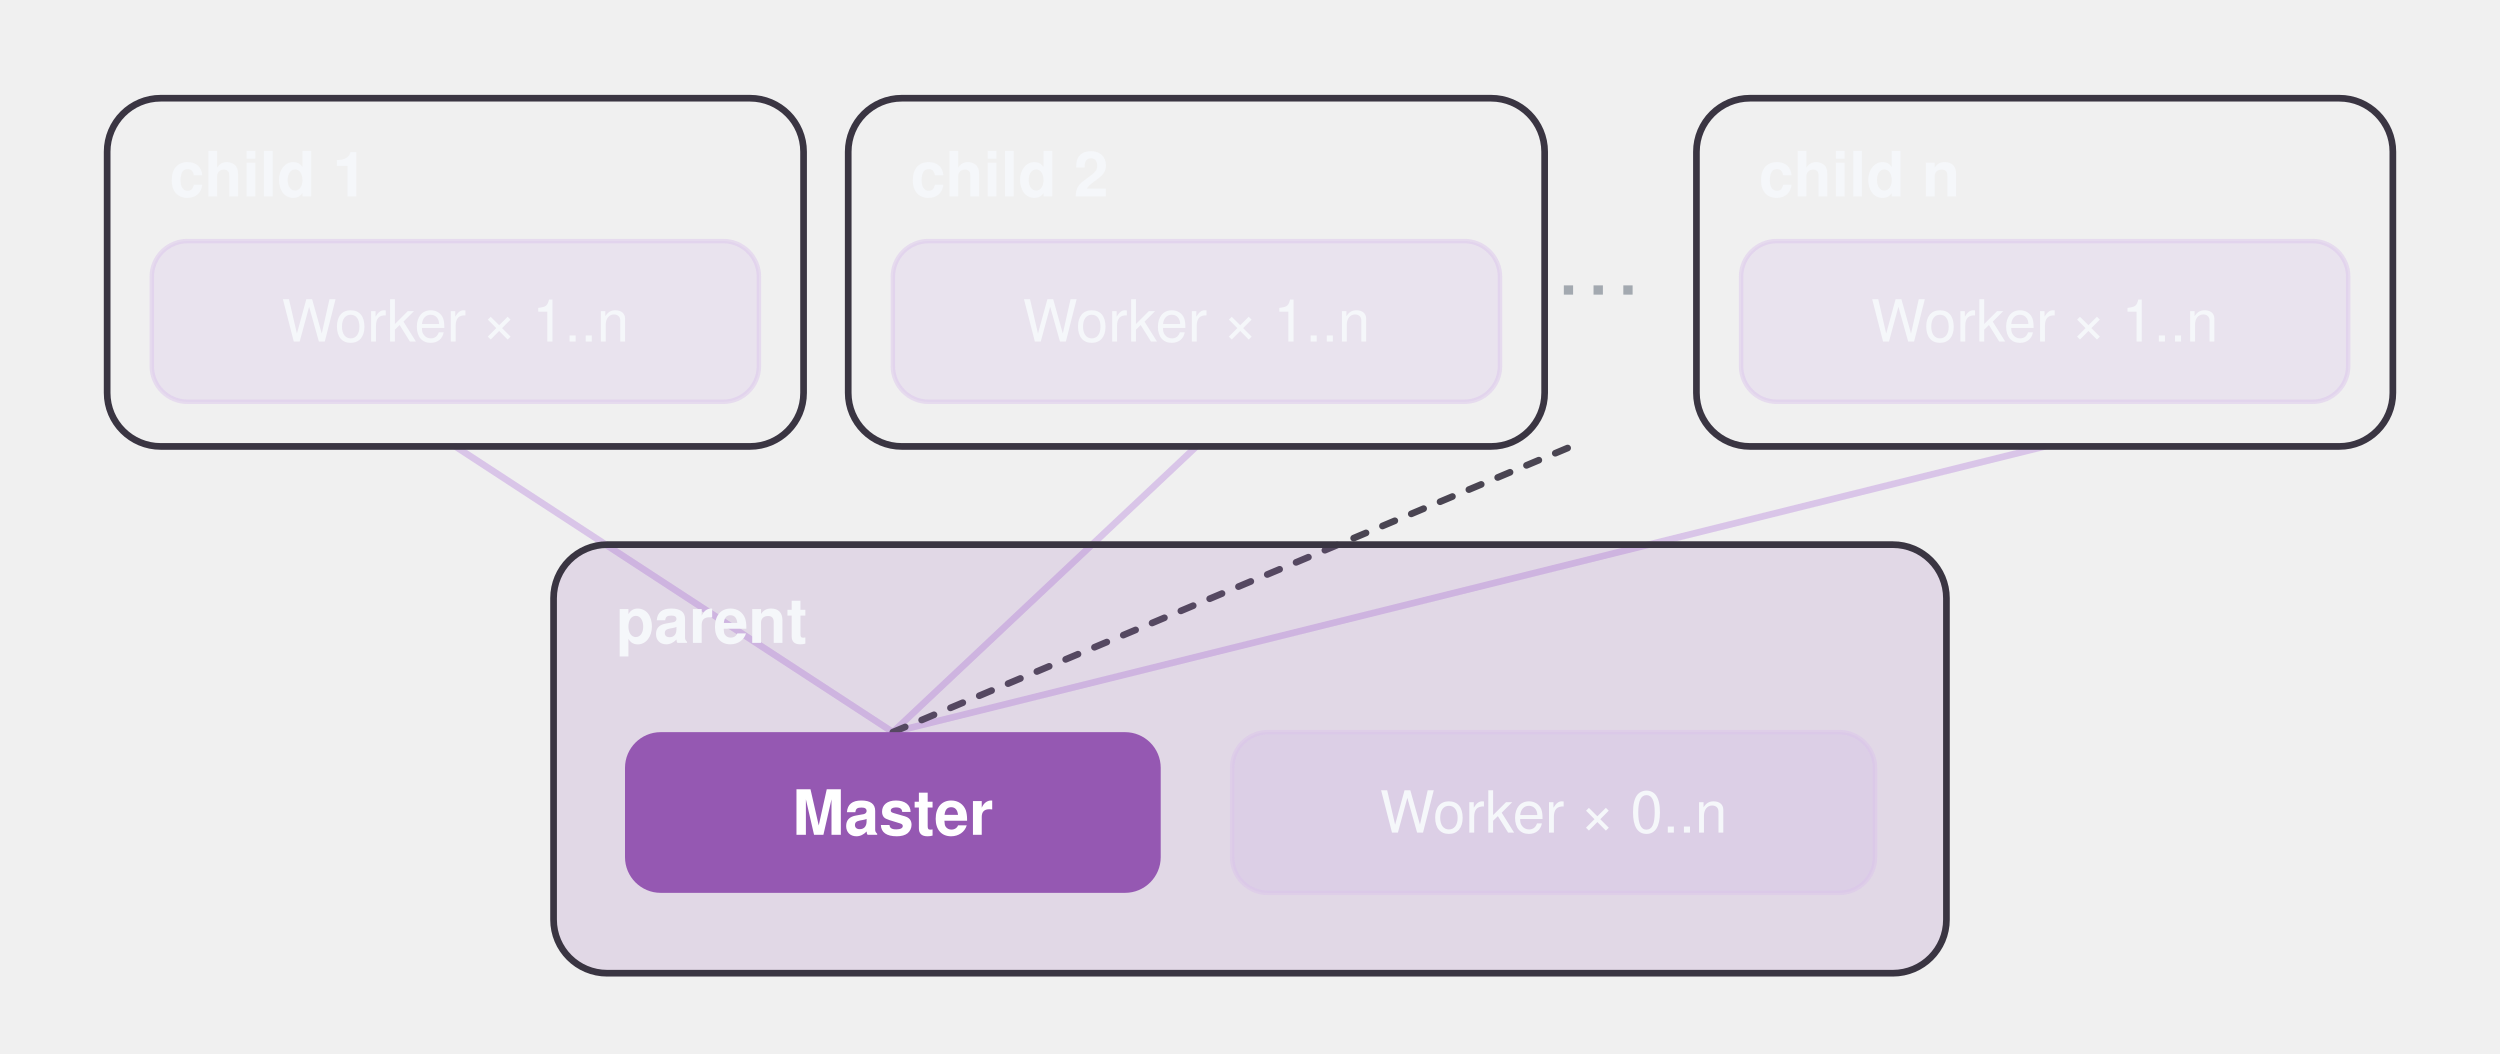
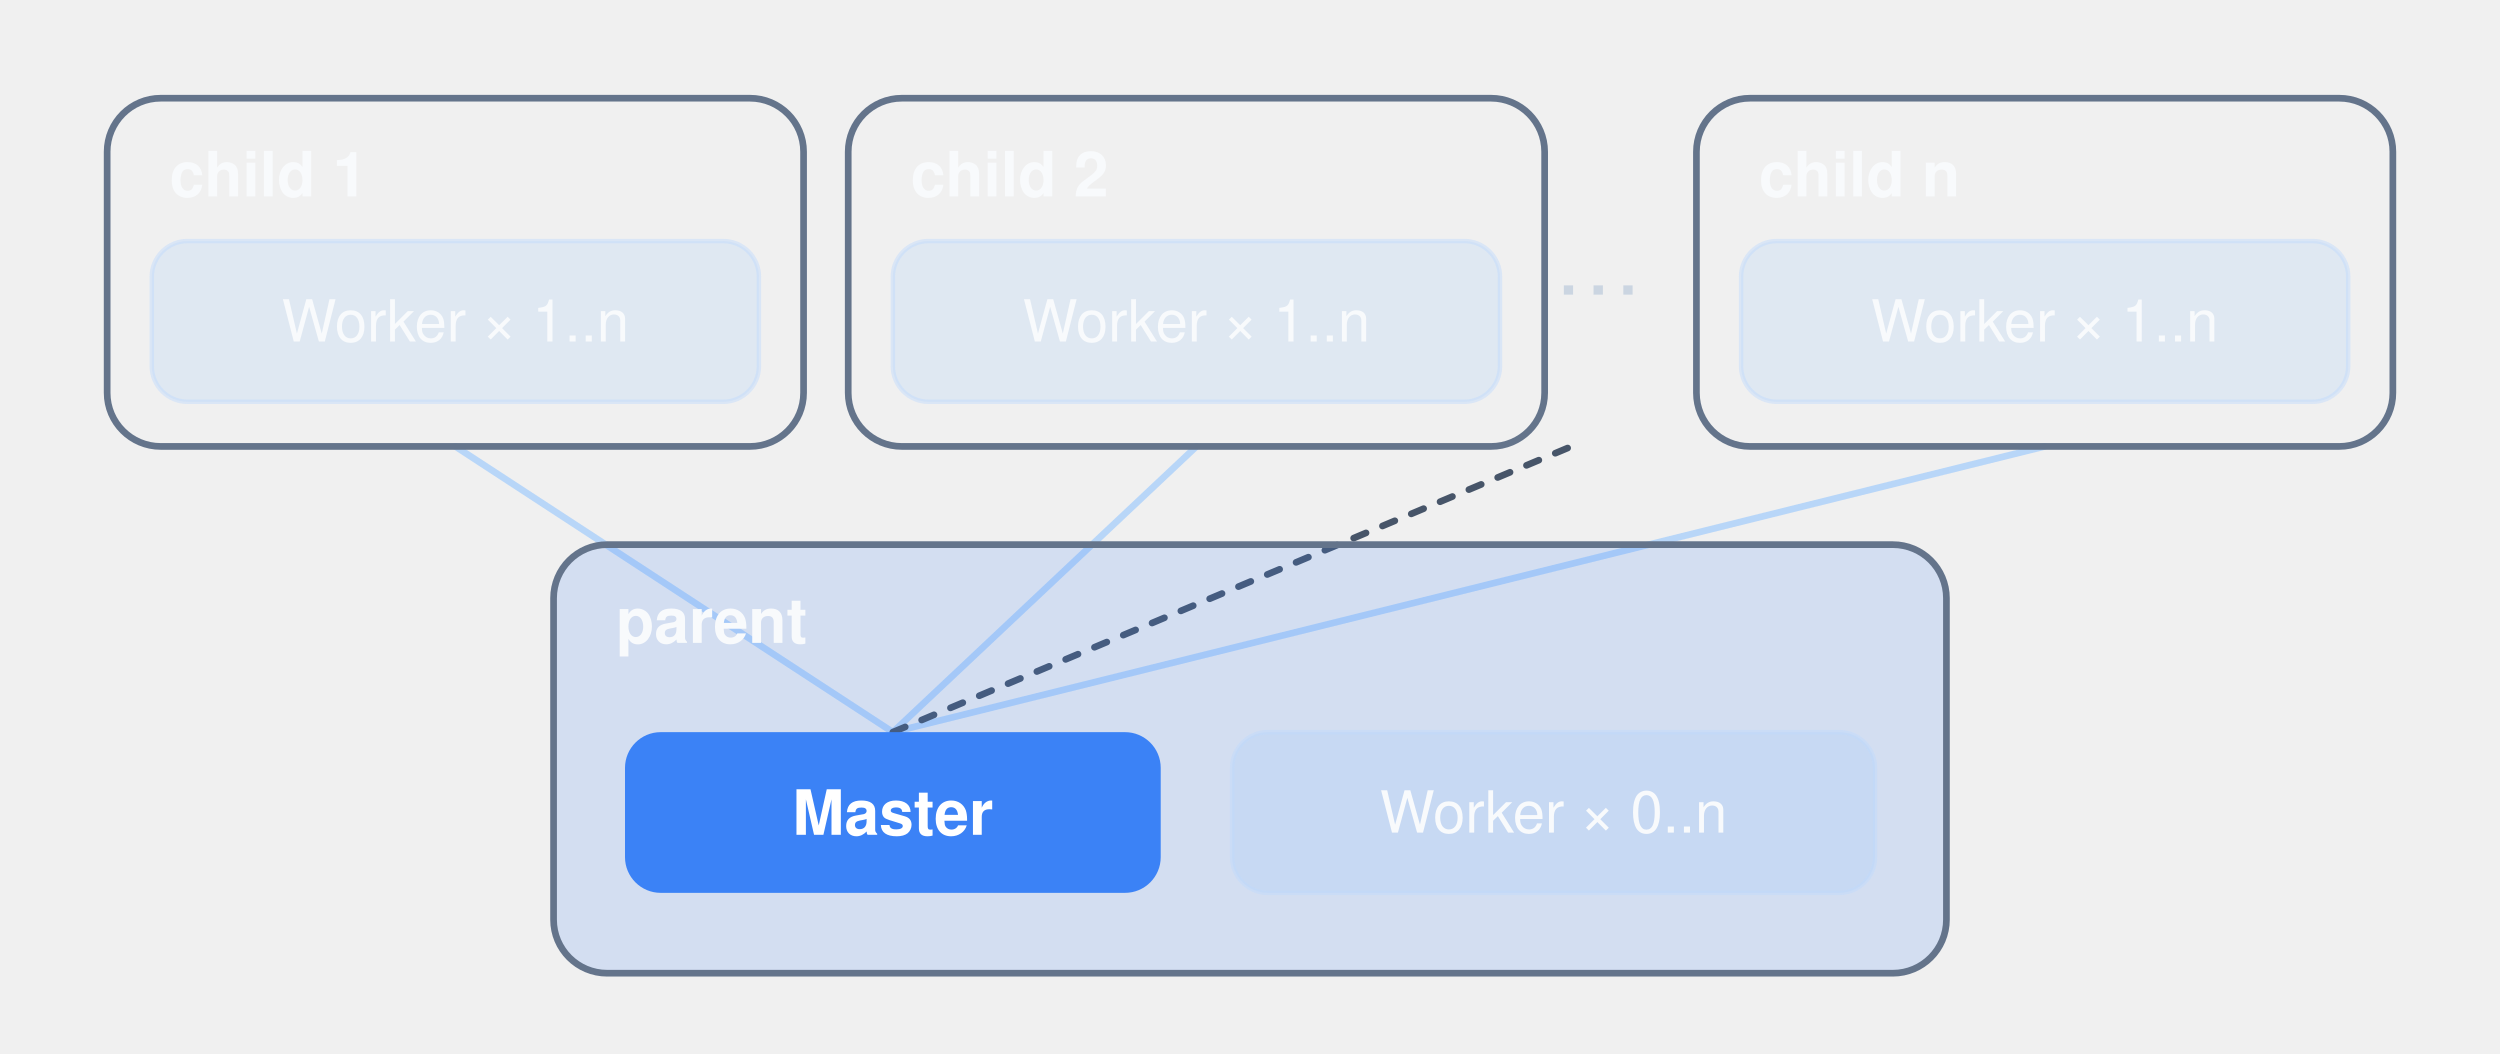
<svg xmlns="http://www.w3.org/2000/svg" viewBox="0 0 560 236" width="560" height="236">
-   <path d="M200 164 L102 100" fill="none" stroke="#c9a8e3" stroke-opacity="0.6" stroke-width="1.5" stroke-linecap="round" />
-   <path d="M200 164 L268 100" fill="none" stroke="#c9a8e3" stroke-opacity="0.6" stroke-width="1.5" stroke-linecap="round" />
-   <path d="M200 164 L458 100" fill="none" stroke="#c9a8e3" stroke-opacity="0.6" stroke-width="1.5" stroke-linecap="round" />
-   <path d="M200 164 L352 100" fill="none" stroke="#4a4552" stroke-width="1.5" stroke-linecap="round" stroke-dasharray="3 4" />
-   <rect x="24" y="22" width="156" height="78" rx="12" fill="none" stroke="#3a3542" stroke-width="1.5" />
-   <text x="38" y="44" font-family="'Helvetica Neue', Helvetica, Arial, sans-serif" font-size="14" font-weight="600" fill="#f5f7fa" text-anchor="start">child 1</text>
-   <rect x="34" y="54" width="136" height="36" rx="8" fill="#c9a8e3" fill-opacity="0.18" stroke="#d9c2ec" stroke-opacity="0.45" stroke-width="1" />
-   <text x="102.0" y="76.5" font-family="'Helvetica Neue', Helvetica, Arial, sans-serif" font-size="13" font-weight="400" fill="#f5f7fa" text-anchor="middle">Worker × 1..n</text>
-   <rect x="190" y="22" width="156" height="78" rx="12" fill="none" stroke="#3a3542" stroke-width="1.5" />
-   <text x="204" y="44" font-family="'Helvetica Neue', Helvetica, Arial, sans-serif" font-size="14" font-weight="600" fill="#f5f7fa" text-anchor="start">child 2</text>
-   <rect x="200" y="54" width="136" height="36" rx="8" fill="#c9a8e3" fill-opacity="0.18" stroke="#d9c2ec" stroke-opacity="0.45" stroke-width="1" />
-   <text x="268.0" y="76.5" font-family="'Helvetica Neue', Helvetica, Arial, sans-serif" font-size="13" font-weight="400" fill="#f5f7fa" text-anchor="middle">Worker × 1..n</text>
-   <rect x="380" y="22" width="156" height="78" rx="12" fill="none" stroke="#3a3542" stroke-width="1.5" />
-   <text x="394" y="44" font-family="'Helvetica Neue', Helvetica, Arial, sans-serif" font-size="14" font-weight="600" fill="#f5f7fa" text-anchor="start">child n</text>
-   <rect x="390" y="54" width="136" height="36" rx="8" fill="#c9a8e3" fill-opacity="0.18" stroke="#d9c2ec" stroke-opacity="0.45" stroke-width="1" />
-   <text x="458.0" y="76.5" font-family="'Helvetica Neue', Helvetica, Arial, sans-serif" font-size="13" font-weight="400" fill="#f5f7fa" text-anchor="middle">Worker × 1..n</text>
-   <text x="358" y="66" font-family="'Helvetica Neue', Helvetica, Arial, sans-serif" font-size="20" font-weight="400" fill="#a3a9b0" text-anchor="middle">…</text>
-   <rect x="124" y="122" width="312" height="96" rx="12" fill="#9558b2" fill-opacity="0.16" stroke="#3a3542" stroke-width="1.5" />
-   <text x="138" y="144" font-family="'Helvetica Neue', Helvetica, Arial, sans-serif" font-size="14" font-weight="600" fill="#f5f7fa" text-anchor="start">parent</text>
-   <rect x="140" y="164" width="120" height="36" rx="8" fill="#9558b2" />
+   <path d="M200 164 L102 100" fill="none" stroke="#93c5fd" stroke-opacity="0.6" stroke-width="1.5" stroke-linecap="round" />
+   <path d="M200 164 L268 100" fill="none" stroke="#93c5fd" stroke-opacity="0.6" stroke-width="1.5" stroke-linecap="round" />
+   <path d="M200 164 L458 100" fill="none" stroke="#93c5fd" stroke-opacity="0.6" stroke-width="1.5" stroke-linecap="round" />
+   <path d="M200 164 L352 100" fill="none" stroke="#475569" stroke-width="1.5" stroke-linecap="round" stroke-dasharray="3 4" />
+   <rect x="24" y="22" width="156" height="78" rx="12" fill="none" stroke="#64748b" stroke-width="1.5" />
+   <text x="38" y="44" font-family="'Helvetica Neue', Helvetica, Arial, sans-serif" font-size="14" font-weight="600" fill="#f8fafc" text-anchor="start">child 1</text>
+   <rect x="34" y="54" width="136" height="36" rx="8" fill="#93c5fd" fill-opacity="0.18" stroke="#bfdbfe" stroke-opacity="0.45" stroke-width="1" />
+   <text x="102.0" y="76.5" font-family="'Helvetica Neue', Helvetica, Arial, sans-serif" font-size="13" font-weight="400" fill="#f8fafc" text-anchor="middle">Worker × 1..n</text>
+   <rect x="190" y="22" width="156" height="78" rx="12" fill="none" stroke="#64748b" stroke-width="1.5" />
+   <text x="204" y="44" font-family="'Helvetica Neue', Helvetica, Arial, sans-serif" font-size="14" font-weight="600" fill="#f8fafc" text-anchor="start">child 2</text>
+   <rect x="200" y="54" width="136" height="36" rx="8" fill="#93c5fd" fill-opacity="0.18" stroke="#bfdbfe" stroke-opacity="0.45" stroke-width="1" />
+   <text x="268.0" y="76.5" font-family="'Helvetica Neue', Helvetica, Arial, sans-serif" font-size="13" font-weight="400" fill="#f8fafc" text-anchor="middle">Worker × 1..n</text>
+   <rect x="380" y="22" width="156" height="78" rx="12" fill="none" stroke="#64748b" stroke-width="1.5" />
+   <text x="394" y="44" font-family="'Helvetica Neue', Helvetica, Arial, sans-serif" font-size="14" font-weight="600" fill="#f8fafc" text-anchor="start">child n</text>
+   <rect x="390" y="54" width="136" height="36" rx="8" fill="#93c5fd" fill-opacity="0.18" stroke="#bfdbfe" stroke-opacity="0.45" stroke-width="1" />
+   <text x="458.0" y="76.5" font-family="'Helvetica Neue', Helvetica, Arial, sans-serif" font-size="13" font-weight="400" fill="#f8fafc" text-anchor="middle">Worker × 1..n</text>
+   <text x="358" y="66" font-family="'Helvetica Neue', Helvetica, Arial, sans-serif" font-size="20" font-weight="400" fill="#cbd5e1" text-anchor="middle">…</text>
+   <rect x="124" y="122" width="312" height="96" rx="12" fill="#3b82f6" fill-opacity="0.16" stroke="#64748b" stroke-width="1.5" />
+   <text x="138" y="144" font-family="'Helvetica Neue', Helvetica, Arial, sans-serif" font-size="14" font-weight="600" fill="#f8fafc" text-anchor="start">parent</text>
+   <rect x="140" y="164" width="120" height="36" rx="8" fill="#3b82f6" />
  <text x="200" y="187" font-family="'Helvetica Neue', Helvetica, Arial, sans-serif" font-size="14" font-weight="600" fill="#ffffff" text-anchor="middle">Master</text>
-   <rect x="276" y="164" width="144" height="36" rx="8" fill="#c9a8e3" fill-opacity="0.18" stroke="#d9c2ec" stroke-opacity="0.45" stroke-width="1" />
-   <text x="348.0" y="186.5" font-family="'Helvetica Neue', Helvetica, Arial, sans-serif" font-size="13" font-weight="400" fill="#f5f7fa" text-anchor="middle">Worker × 0..n</text>
+   <rect x="276" y="164" width="144" height="36" rx="8" fill="#93c5fd" fill-opacity="0.18" stroke="#bfdbfe" stroke-opacity="0.45" stroke-width="1" />
+   <text x="348.0" y="186.5" font-family="'Helvetica Neue', Helvetica, Arial, sans-serif" font-size="13" font-weight="400" fill="#f8fafc" text-anchor="middle">Worker × 0..n</text>
</svg>
